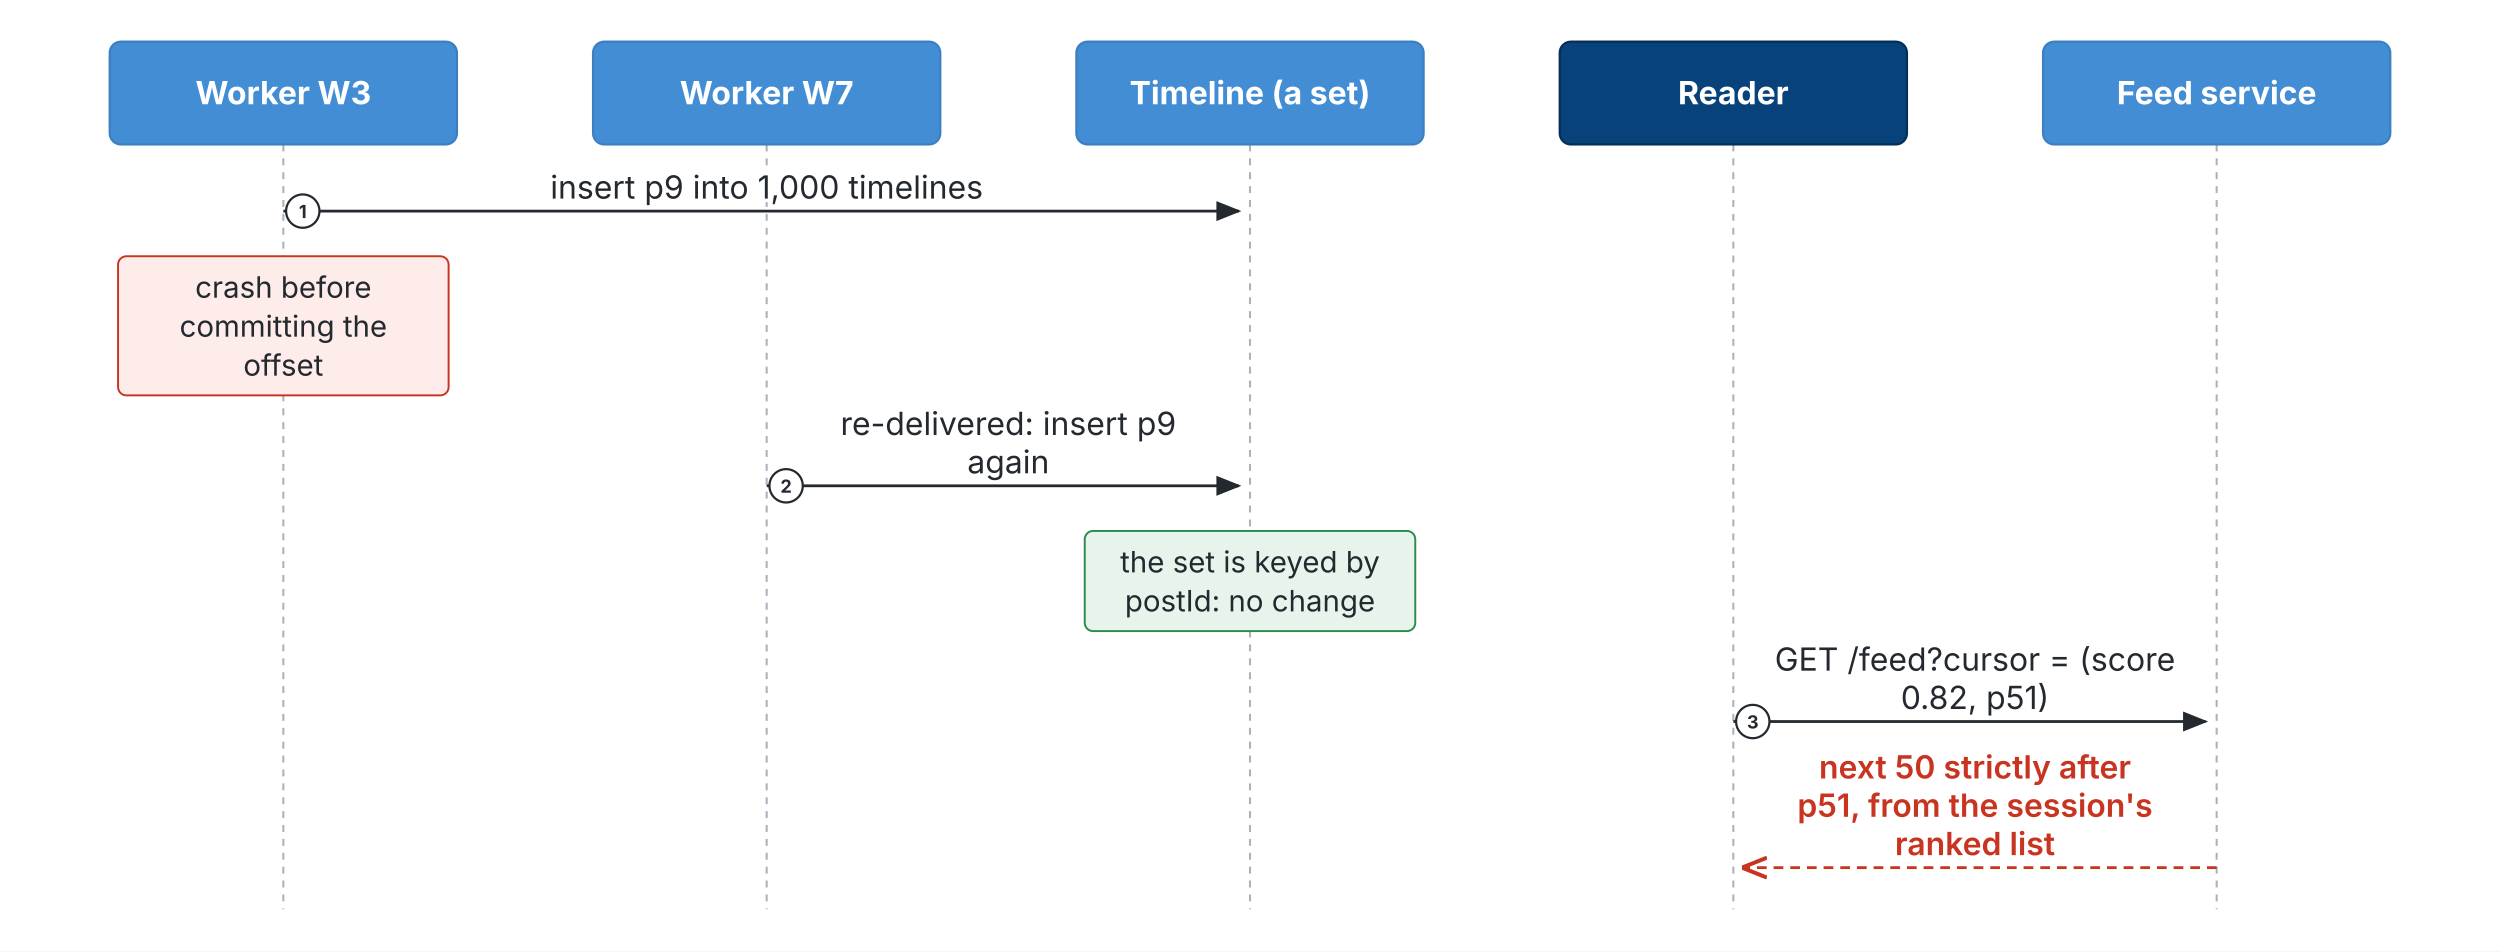
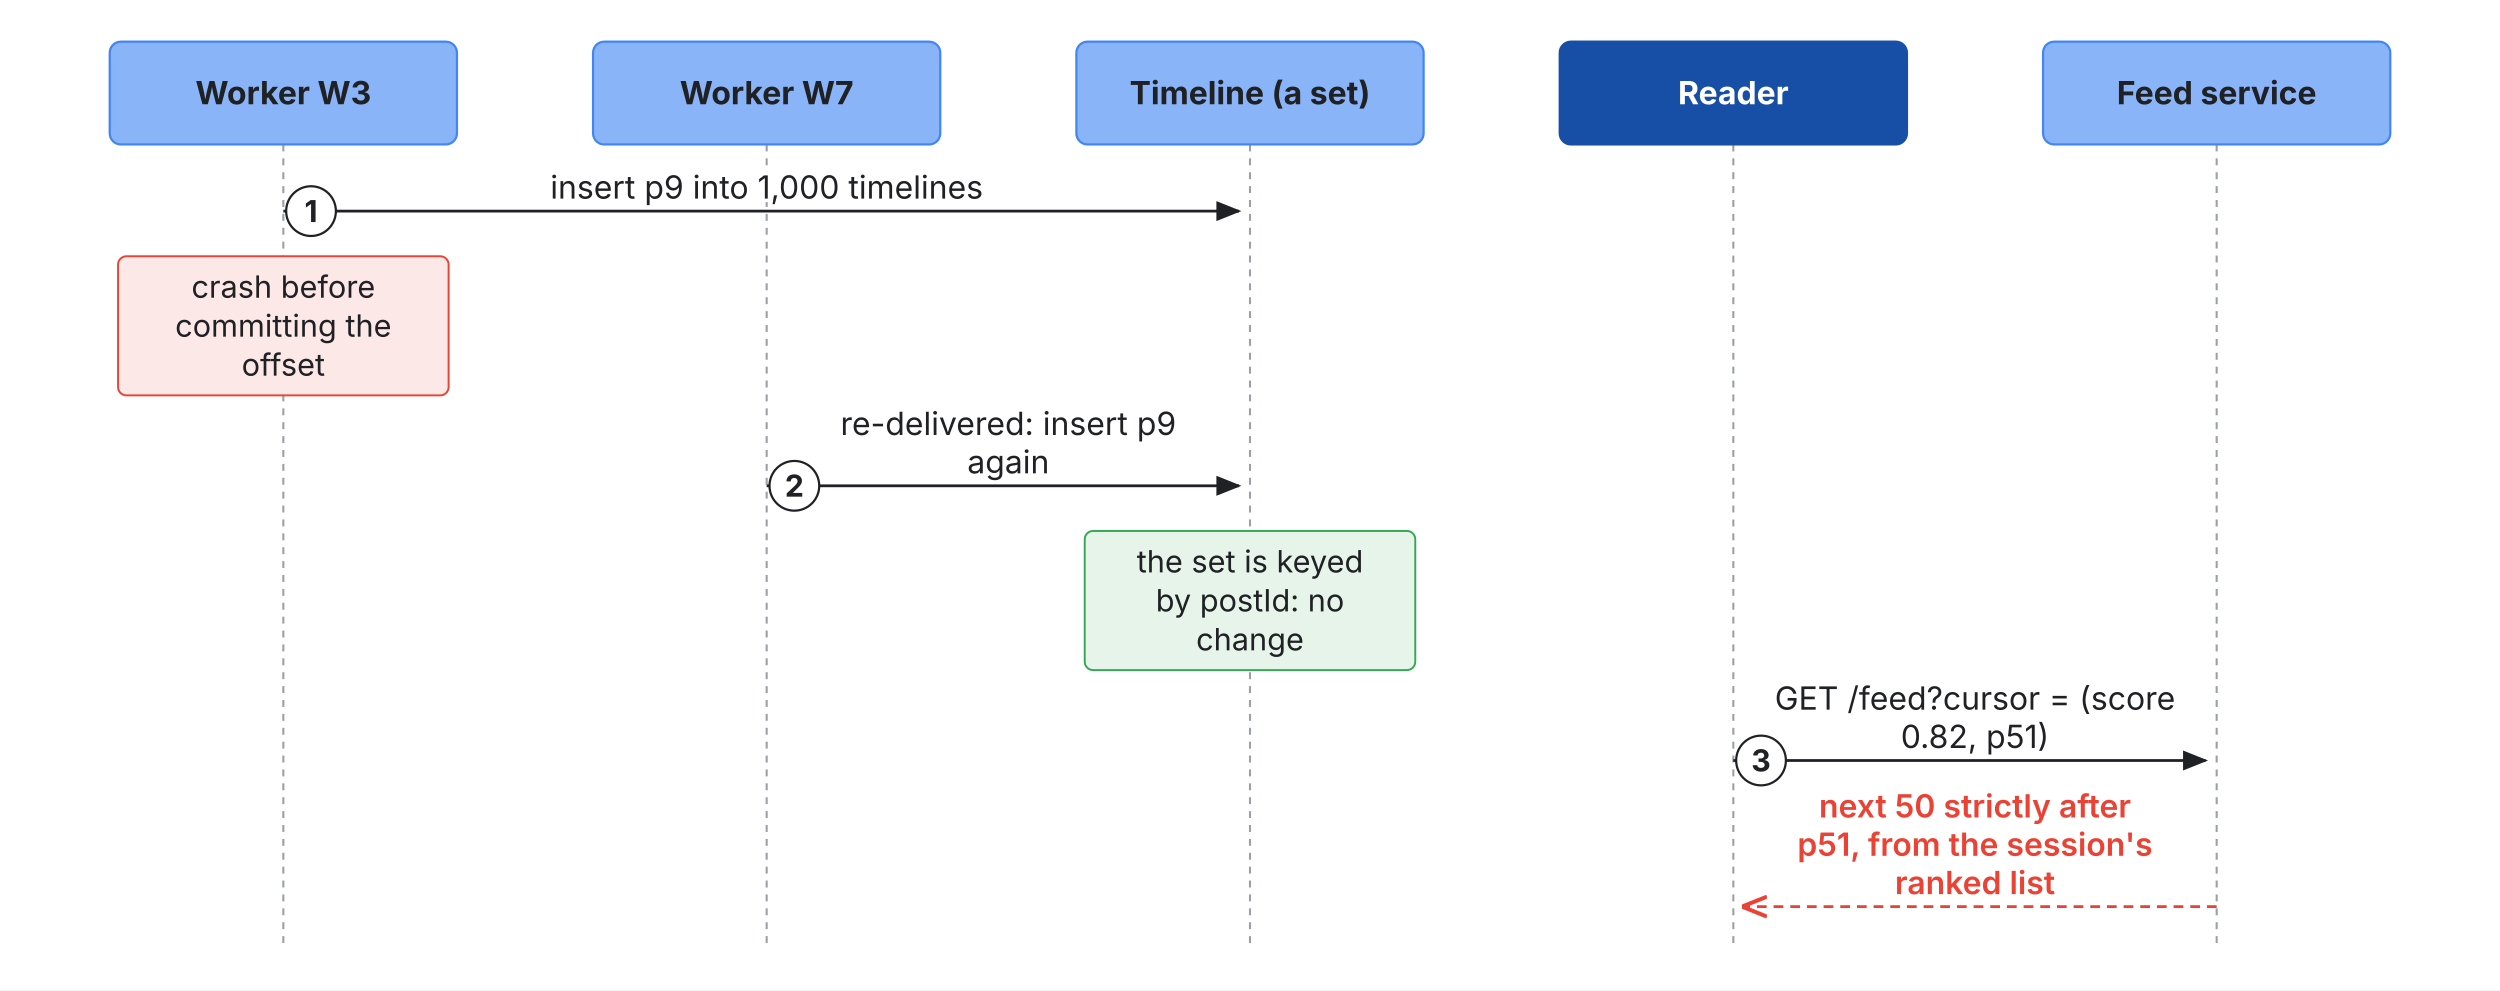
- <svg xmlns="http://www.w3.org/2000/svg" class="seq" viewBox="0 0 1800 685" width="1800" height="685">
+ <svg xmlns="http://www.w3.org/2000/svg" class="seq" viewBox="0 0 1800 713" width="1800" height="713">
  <defs>
-     <marker id="sq-f-c8341f" viewBox="0 0 10 10" refX="9" refY="5" markerWidth="9" markerHeight="9" orient="auto">
-       <path d="M0,1 L10,5 L0,9 z" fill="#c8341f" />
+     <marker id="sq-f-34a853" viewBox="0 0 10 10" refX="9" refY="5" markerWidth="9" markerHeight="9" orient="auto">
+       <path d="M0,1 L10,5 L0,9 z" fill="#34a853" />
    </marker>
-     <marker id="sq-o-c8341f" viewBox="0 0 10 10" refX="9" refY="5" markerWidth="9" markerHeight="9" orient="auto">
-       <path d="M0,1 L10,5 L0,9" fill="none" stroke="#c8341f" stroke-width="1.6" />
+     <marker id="sq-o-34a853" viewBox="0 0 10 10" refX="9" refY="5" markerWidth="9" markerHeight="9" orient="auto">
+       <path d="M0,1 L10,5 L0,9" fill="none" stroke="#34a853" stroke-width="1.6" />
    </marker>
-     <marker id="sq-f-2d8a4e" viewBox="0 0 10 10" refX="9" refY="5" markerWidth="9" markerHeight="9" orient="auto">
-       <path d="M0,1 L10,5 L0,9 z" fill="#2d8a4e" />
+     <marker id="sq-f-ea4335" viewBox="0 0 10 10" refX="9" refY="5" markerWidth="9" markerHeight="9" orient="auto">
+       <path d="M0,1 L10,5 L0,9 z" fill="#ea4335" />
    </marker>
-     <marker id="sq-o-2d8a4e" viewBox="0 0 10 10" refX="9" refY="5" markerWidth="9" markerHeight="9" orient="auto">
-       <path d="M0,1 L10,5 L0,9" fill="none" stroke="#2d8a4e" stroke-width="1.6" />
+     <marker id="sq-o-ea4335" viewBox="0 0 10 10" refX="9" refY="5" markerWidth="9" markerHeight="9" orient="auto">
+       <path d="M0,1 L10,5 L0,9" fill="none" stroke="#ea4335" stroke-width="1.6" />
    </marker>
-     <marker id="sq-f-24292f" viewBox="0 0 10 10" refX="9" refY="5" markerWidth="9" markerHeight="9" orient="auto">
-       <path d="M0,1 L10,5 L0,9 z" fill="#24292f" />
+     <marker id="sq-f-202124" viewBox="0 0 10 10" refX="9" refY="5" markerWidth="9" markerHeight="9" orient="auto">
+       <path d="M0,1 L10,5 L0,9 z" fill="#202124" />
    </marker>
-     <marker id="sq-o-24292f" viewBox="0 0 10 10" refX="9" refY="5" markerWidth="9" markerHeight="9" orient="auto">
-       <path d="M0,1 L10,5 L0,9" fill="none" stroke="#24292f" stroke-width="1.6" />
+     <marker id="sq-o-202124" viewBox="0 0 10 10" refX="9" refY="5" markerWidth="9" markerHeight="9" orient="auto">
+       <path d="M0,1 L10,5 L0,9" fill="none" stroke="#202124" stroke-width="1.6" />
    </marker>
  </defs>
-   <rect width="1800" height="685" fill="#ffffff" />
-   <line x1="204.0" y1="104" x2="204.0" y2="654.7" stroke="#aab3bd" stroke-width="1.5" stroke-dasharray="5 5" />
-   <rect x="79.0" y="30" width="250" height="74" rx="8" fill="#438dd5" stroke="#3c7fc0" stroke-width="1.6" />
-   <text x="204.0" y="75.05" text-anchor="middle" font-family="Inter, Helvetica, Arial, sans-serif" font-size="23" font-weight="700" fill="#ffffff">Worker W3</text>
-   <line x1="552.0" y1="104" x2="552.0" y2="654.7" stroke="#aab3bd" stroke-width="1.5" stroke-dasharray="5 5" />
-   <rect x="427.0" y="30" width="250" height="74" rx="8" fill="#438dd5" stroke="#3c7fc0" stroke-width="1.6" />
-   <text x="552.0" y="75.05" text-anchor="middle" font-family="Inter, Helvetica, Arial, sans-serif" font-size="23" font-weight="700" fill="#ffffff">Worker W7</text>
-   <line x1="900.0" y1="104" x2="900.0" y2="654.7" stroke="#aab3bd" stroke-width="1.5" stroke-dasharray="5 5" />
-   <rect x="775.0" y="30" width="250" height="74" rx="8" fill="#438dd5" stroke="#3c7fc0" stroke-width="1.6" />
-   <text x="900.0" y="75.05" text-anchor="middle" font-family="Inter, Helvetica, Arial, sans-serif" font-size="23" font-weight="700" fill="#ffffff">Timeline (a set)</text>
-   <line x1="1248.0" y1="104" x2="1248.0" y2="654.7" stroke="#aab3bd" stroke-width="1.5" stroke-dasharray="5 5" />
-   <rect x="1123.0" y="30" width="250" height="74" rx="8" fill="#08427b" stroke="#052e56" stroke-width="1.6" />
-   <text x="1248.0" y="75.05" text-anchor="middle" font-family="Inter, Helvetica, Arial, sans-serif" font-size="23" font-weight="700" fill="#ffffff">Reader</text>
-   <line x1="1596.0" y1="104" x2="1596.0" y2="654.7" stroke="#aab3bd" stroke-width="1.5" stroke-dasharray="5 5" />
-   <rect x="1471.0" y="30" width="250" height="74" rx="8" fill="#438dd5" stroke="#3c7fc0" stroke-width="1.6" />
-   <text x="1596.0" y="75.05" text-anchor="middle" font-family="Inter, Helvetica, Arial, sans-serif" font-size="23" font-weight="700" fill="#ffffff">Feed service</text>
-   <line x1="204.0" y1="152.0" x2="892.0" y2="152.0" stroke="#24292f" stroke-width="2" marker-end="url(#sq-f-24292f)" />
-   <circle cx="218.0" cy="152.0" r="12" fill="#ffffff" stroke="#24292f" stroke-width="1.6" />
-   <text x="218.0" y="157.0" text-anchor="middle" font-family="Inter, Helvetica, Arial, sans-serif" font-size="13" font-weight="700" fill="#24292f">1</text>
-   <text x="552.0" y="143.0" text-anchor="middle" font-family="Inter, Helvetica, Arial, sans-serif" font-size="23" fill="#24292f" font-weight="400" paint-order="stroke" stroke="#ffffff" stroke-width="5" stroke-linejoin="round">insert p9 into 1,000 timelines</text>
-   <rect x="85.0" y="184.5" width="238.0" height="100.18" rx="6" fill="#fdecea" stroke="#c8341f" stroke-width="1.4" />
-   <text x="204.0" y="214.35" text-anchor="middle" font-family="Inter, Helvetica, Arial, sans-serif" font-size="21.2" fill="#24292f">crash before</text>
-   <text x="204.0" y="242.41" text-anchor="middle" font-family="Inter, Helvetica, Arial, sans-serif" font-size="21.2" fill="#24292f">committing the</text>
-   <text x="204.0" y="270.47" text-anchor="middle" font-family="Inter, Helvetica, Arial, sans-serif" font-size="21.2" fill="#24292f">offset</text>
-   <line x1="552.0" y1="349.78" x2="892.0" y2="349.78" stroke="#24292f" stroke-width="2" marker-end="url(#sq-f-24292f)" />
-   <circle cx="566.0" cy="349.78" r="12" fill="#ffffff" stroke="#24292f" stroke-width="1.6" />
-   <text x="566.0" y="354.78" text-anchor="middle" font-family="Inter, Helvetica, Arial, sans-serif" font-size="13" font-weight="700" fill="#24292f">2</text>
-   <text x="726.0" y="313.18" text-anchor="middle" font-family="Inter, Helvetica, Arial, sans-serif" font-size="23" fill="#24292f" font-weight="400" paint-order="stroke" stroke="#ffffff" stroke-width="5" stroke-linejoin="round">re-delivered: insert p9</text>
-   <text x="726.0" y="340.78" text-anchor="middle" font-family="Inter, Helvetica, Arial, sans-serif" font-size="23" fill="#24292f" font-weight="400" paint-order="stroke" stroke="#ffffff" stroke-width="5" stroke-linejoin="round">again</text>
-   <rect x="781.0" y="382.28" width="238.0" height="72.12" rx="6" fill="#e7f4ec" stroke="#2d8a4e" stroke-width="1.4" />
-   <text x="900.0" y="412.13" text-anchor="middle" font-family="Inter, Helvetica, Arial, sans-serif" font-size="21.2" fill="#24292f">the set is keyed by</text>
-   <text x="900.0" y="440.19" text-anchor="middle" font-family="Inter, Helvetica, Arial, sans-serif" font-size="21.2" fill="#24292f">postId: no change</text>
-   <line x1="1248.0" y1="519.5" x2="1588.0" y2="519.5" stroke="#24292f" stroke-width="2" marker-end="url(#sq-f-24292f)" />
-   <circle cx="1262.0" cy="519.5" r="12" fill="#ffffff" stroke="#24292f" stroke-width="1.6" />
-   <text x="1262.0" y="524.5" text-anchor="middle" font-family="Inter, Helvetica, Arial, sans-serif" font-size="13" font-weight="700" fill="#24292f">3</text>
-   <text x="1422.0" y="482.9" text-anchor="middle" font-family="Inter, Helvetica, Arial, sans-serif" font-size="23" fill="#24292f" font-weight="400" paint-order="stroke" stroke="#ffffff" stroke-width="5" stroke-linejoin="round">GET /feed?cursor = (score</text>
-   <text x="1422.0" y="510.5" text-anchor="middle" font-family="Inter, Helvetica, Arial, sans-serif" font-size="23" fill="#24292f" font-weight="400" paint-order="stroke" stroke="#ffffff" stroke-width="5" stroke-linejoin="round">0.82, p51)</text>
-   <line x1="1596.0" y1="624.7" x2="1256.0" y2="624.7" stroke="#c8341f" stroke-width="2" stroke-dasharray="7 5" marker-end="url(#sq-o-c8341f)" />
-   <text x="1422.0" y="560.5" text-anchor="middle" font-family="Inter, Helvetica, Arial, sans-serif" font-size="23" fill="#c8341f" font-weight="600" paint-order="stroke" stroke="#ffffff" stroke-width="5" stroke-linejoin="round">next 50 strictly after</text>
-   <text x="1422.0" y="588.1" text-anchor="middle" font-family="Inter, Helvetica, Arial, sans-serif" font-size="23" fill="#c8341f" font-weight="600" paint-order="stroke" stroke="#ffffff" stroke-width="5" stroke-linejoin="round">p51, from the session's</text>
-   <text x="1422.0" y="615.7" text-anchor="middle" font-family="Inter, Helvetica, Arial, sans-serif" font-size="23" fill="#c8341f" font-weight="600" paint-order="stroke" stroke="#ffffff" stroke-width="5" stroke-linejoin="round">ranked list</text>
+   <rect width="1800" height="713" fill="#ffffff" />
+   <g data-k="p:w3">
+     <line x1="204.0" y1="104" x2="204.0" y2="682.76" stroke="#9aa0a6" stroke-width="1.5" stroke-dasharray="5 5" />
+     <rect x="79.0" y="30" width="250" height="74" rx="8" fill="#8ab4f8" stroke="#4285f4" stroke-width="1.6" />
+     <text x="204.0" y="75.05" text-anchor="middle" font-family="Inter, Roboto, sans-serif" font-size="23" font-weight="700" fill="#202124">Worker W3</text>
+   </g>
+   <g data-k="p:w7">
+     <line x1="552.0" y1="104" x2="552.0" y2="682.76" stroke="#9aa0a6" stroke-width="1.5" stroke-dasharray="5 5" />
+     <rect x="427.0" y="30" width="250" height="74" rx="8" fill="#8ab4f8" stroke="#4285f4" stroke-width="1.6" />
+     <text x="552.0" y="75.05" text-anchor="middle" font-family="Inter, Roboto, sans-serif" font-size="23" font-weight="700" fill="#202124">Worker W7</text>
+   </g>
+   <g data-k="p:tl">
+     <line x1="900.0" y1="104" x2="900.0" y2="682.76" stroke="#9aa0a6" stroke-width="1.5" stroke-dasharray="5 5" />
+     <rect x="775.0" y="30" width="250" height="74" rx="8" fill="#8ab4f8" stroke="#4285f4" stroke-width="1.6" />
+     <text x="900.0" y="75.05" text-anchor="middle" font-family="Inter, Roboto, sans-serif" font-size="23" font-weight="700" fill="#202124">Timeline (a set)</text>
+   </g>
+   <g data-k="p:rd">
+     <line x1="1248.0" y1="104" x2="1248.0" y2="682.76" stroke="#9aa0a6" stroke-width="1.5" stroke-dasharray="5 5" />
+     <rect x="1123.0" y="30" width="250" height="74" rx="8" fill="#174ea6" stroke="#174ea6" stroke-width="1.6" />
+     <text x="1248.0" y="75.05" text-anchor="middle" font-family="Inter, Roboto, sans-serif" font-size="23" font-weight="700" fill="#ffffff">Reader</text>
+   </g>
+   <g data-k="p:fs">
+     <line x1="1596.0" y1="104" x2="1596.0" y2="682.76" stroke="#9aa0a6" stroke-width="1.5" stroke-dasharray="5 5" />
+     <rect x="1471.0" y="30" width="250" height="74" rx="8" fill="#8ab4f8" stroke="#4285f4" stroke-width="1.6" />
+     <text x="1596.0" y="75.05" text-anchor="middle" font-family="Inter, Roboto, sans-serif" font-size="23" font-weight="700" fill="#202124">Feed service</text>
+   </g>
+   <g data-k="s:0">
+     <line x1="204.0" y1="152.0" x2="892.0" y2="152.0" stroke="#202124" stroke-width="2" marker-end="url(#sq-f-202124)" />
+     <circle cx="223.94" cy="152.0" r="17.9" fill="#ffffff" stroke="#202124" stroke-width="1.6" />
+     <text x="223.94" y="159.9" text-anchor="middle" font-family="Inter, Roboto, sans-serif" font-size="21.8" font-weight="700" fill="#202124">1</text>
+     <text x="552.0" y="143.0" text-anchor="middle" font-family="Inter, Roboto, sans-serif" font-size="23" fill="#202124" font-weight="400" paint-order="stroke" stroke="#ffffff" stroke-width="5" stroke-linejoin="round">insert p9 into 1,000 timelines</text>
+   </g>
+   <g data-k="s:1">
+     <rect x="85.0" y="184.5" width="238.0" height="100.18" rx="6" fill="#fce8e6" stroke="#ea4335" stroke-width="1.4" />
+     <text x="204.0" y="214.35" text-anchor="middle" font-family="Inter, Roboto, sans-serif" font-size="22.1" fill="#202124">crash before</text>
+     <text x="204.0" y="242.41" text-anchor="middle" font-family="Inter, Roboto, sans-serif" font-size="22.1" fill="#202124">committing the</text>
+     <text x="204.0" y="270.47" text-anchor="middle" font-family="Inter, Roboto, sans-serif" font-size="22.1" fill="#202124">offset</text>
+   </g>
+   <g data-k="s:2">
+     <line x1="552.0" y1="349.78" x2="892.0" y2="349.78" stroke="#202124" stroke-width="2" marker-end="url(#sq-f-202124)" />
+     <circle cx="571.94" cy="349.78" r="17.9" fill="#ffffff" stroke="#202124" stroke-width="1.6" />
+     <text x="571.94" y="357.6" text-anchor="middle" font-family="Inter, Roboto, sans-serif" font-size="21.8" font-weight="700" fill="#202124">2</text>
+     <text x="726.0" y="313.18" text-anchor="middle" font-family="Inter, Roboto, sans-serif" font-size="23" fill="#202124" font-weight="400" paint-order="stroke" stroke="#ffffff" stroke-width="5" stroke-linejoin="round">re-delivered: insert p9</text>
+     <text x="726.0" y="340.78" text-anchor="middle" font-family="Inter, Roboto, sans-serif" font-size="23" fill="#202124" font-weight="400" paint-order="stroke" stroke="#ffffff" stroke-width="5" stroke-linejoin="round">again</text>
+   </g>
+   <g data-k="s:3">
+     <rect x="781.0" y="382.28" width="238.0" height="100.18" rx="6" fill="#e6f4ea" stroke="#34a853" stroke-width="1.4" />
+     <text x="900.0" y="412.13" text-anchor="middle" font-family="Inter, Roboto, sans-serif" font-size="22.1" fill="#202124">the set is keyed</text>
+     <text x="900.0" y="440.19" text-anchor="middle" font-family="Inter, Roboto, sans-serif" font-size="22.1" fill="#202124">by postId: no</text>
+     <text x="900.0" y="468.25" text-anchor="middle" font-family="Inter, Roboto, sans-serif" font-size="22.1" fill="#202124">change</text>
+   </g>
+   <g data-k="s:4">
+     <line x1="1248.0" y1="547.56" x2="1588.0" y2="547.56" stroke="#202124" stroke-width="2" marker-end="url(#sq-f-202124)" />
+     <circle cx="1267.94" cy="547.56" r="17.9" fill="#ffffff" stroke="#202124" stroke-width="1.6" />
+     <text x="1267.94" y="555.4" text-anchor="middle" font-family="Inter, Roboto, sans-serif" font-size="21.8" font-weight="700" fill="#202124">3</text>
+     <text x="1422.0" y="510.96" text-anchor="middle" font-family="Inter, Roboto, sans-serif" font-size="23" fill="#202124" font-weight="400" paint-order="stroke" stroke="#ffffff" stroke-width="5" stroke-linejoin="round">GET /feed?cursor = (score</text>
+     <text x="1422.0" y="538.56" text-anchor="middle" font-family="Inter, Roboto, sans-serif" font-size="23" fill="#202124" font-weight="400" paint-order="stroke" stroke="#ffffff" stroke-width="5" stroke-linejoin="round">0.82, p51)</text>
+   </g>
+   <g data-k="s:5">
+     <line x1="1596.0" y1="652.76" x2="1256.0" y2="652.76" stroke="#ea4335" stroke-width="2" stroke-dasharray="7 5" marker-end="url(#sq-o-ea4335)" />
+     <text x="1422.0" y="588.56" text-anchor="middle" font-family="Inter, Roboto, sans-serif" font-size="23" fill="#ea4335" font-weight="600" paint-order="stroke" stroke="#ffffff" stroke-width="5" stroke-linejoin="round">next 50 strictly after</text>
+     <text x="1422.0" y="616.16" text-anchor="middle" font-family="Inter, Roboto, sans-serif" font-size="23" fill="#ea4335" font-weight="600" paint-order="stroke" stroke="#ffffff" stroke-width="5" stroke-linejoin="round">p51, from the session's</text>
+     <text x="1422.0" y="643.76" text-anchor="middle" font-family="Inter, Roboto, sans-serif" font-size="23" fill="#ea4335" font-weight="600" paint-order="stroke" stroke="#ffffff" stroke-width="5" stroke-linejoin="round">ranked list</text>
+   </g>
</svg>
